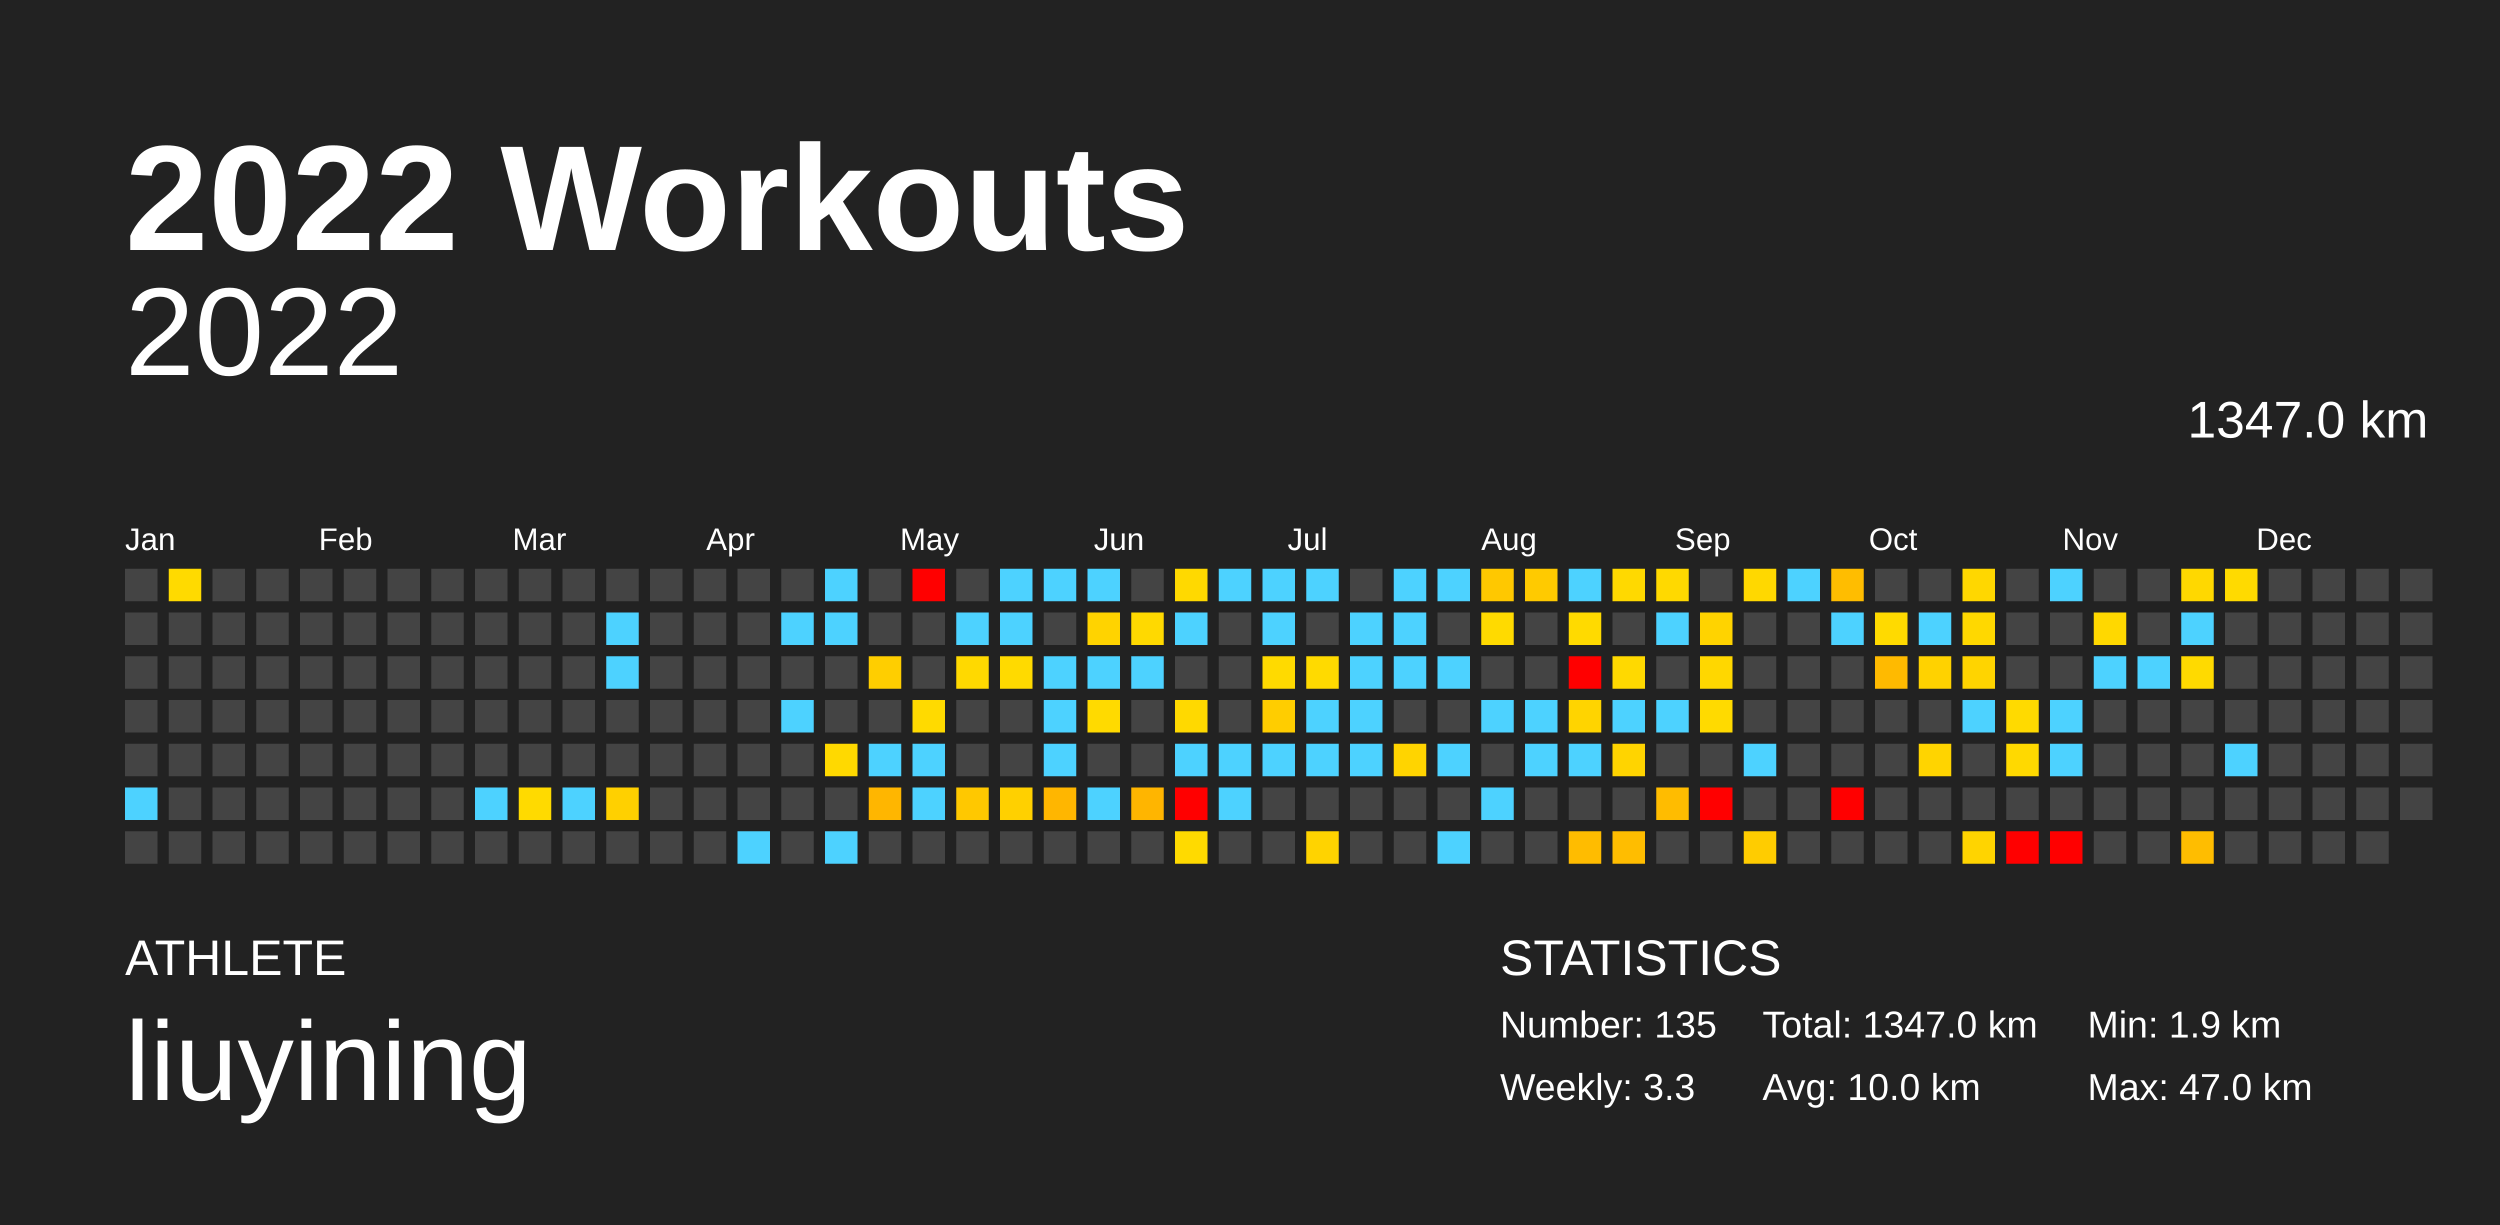
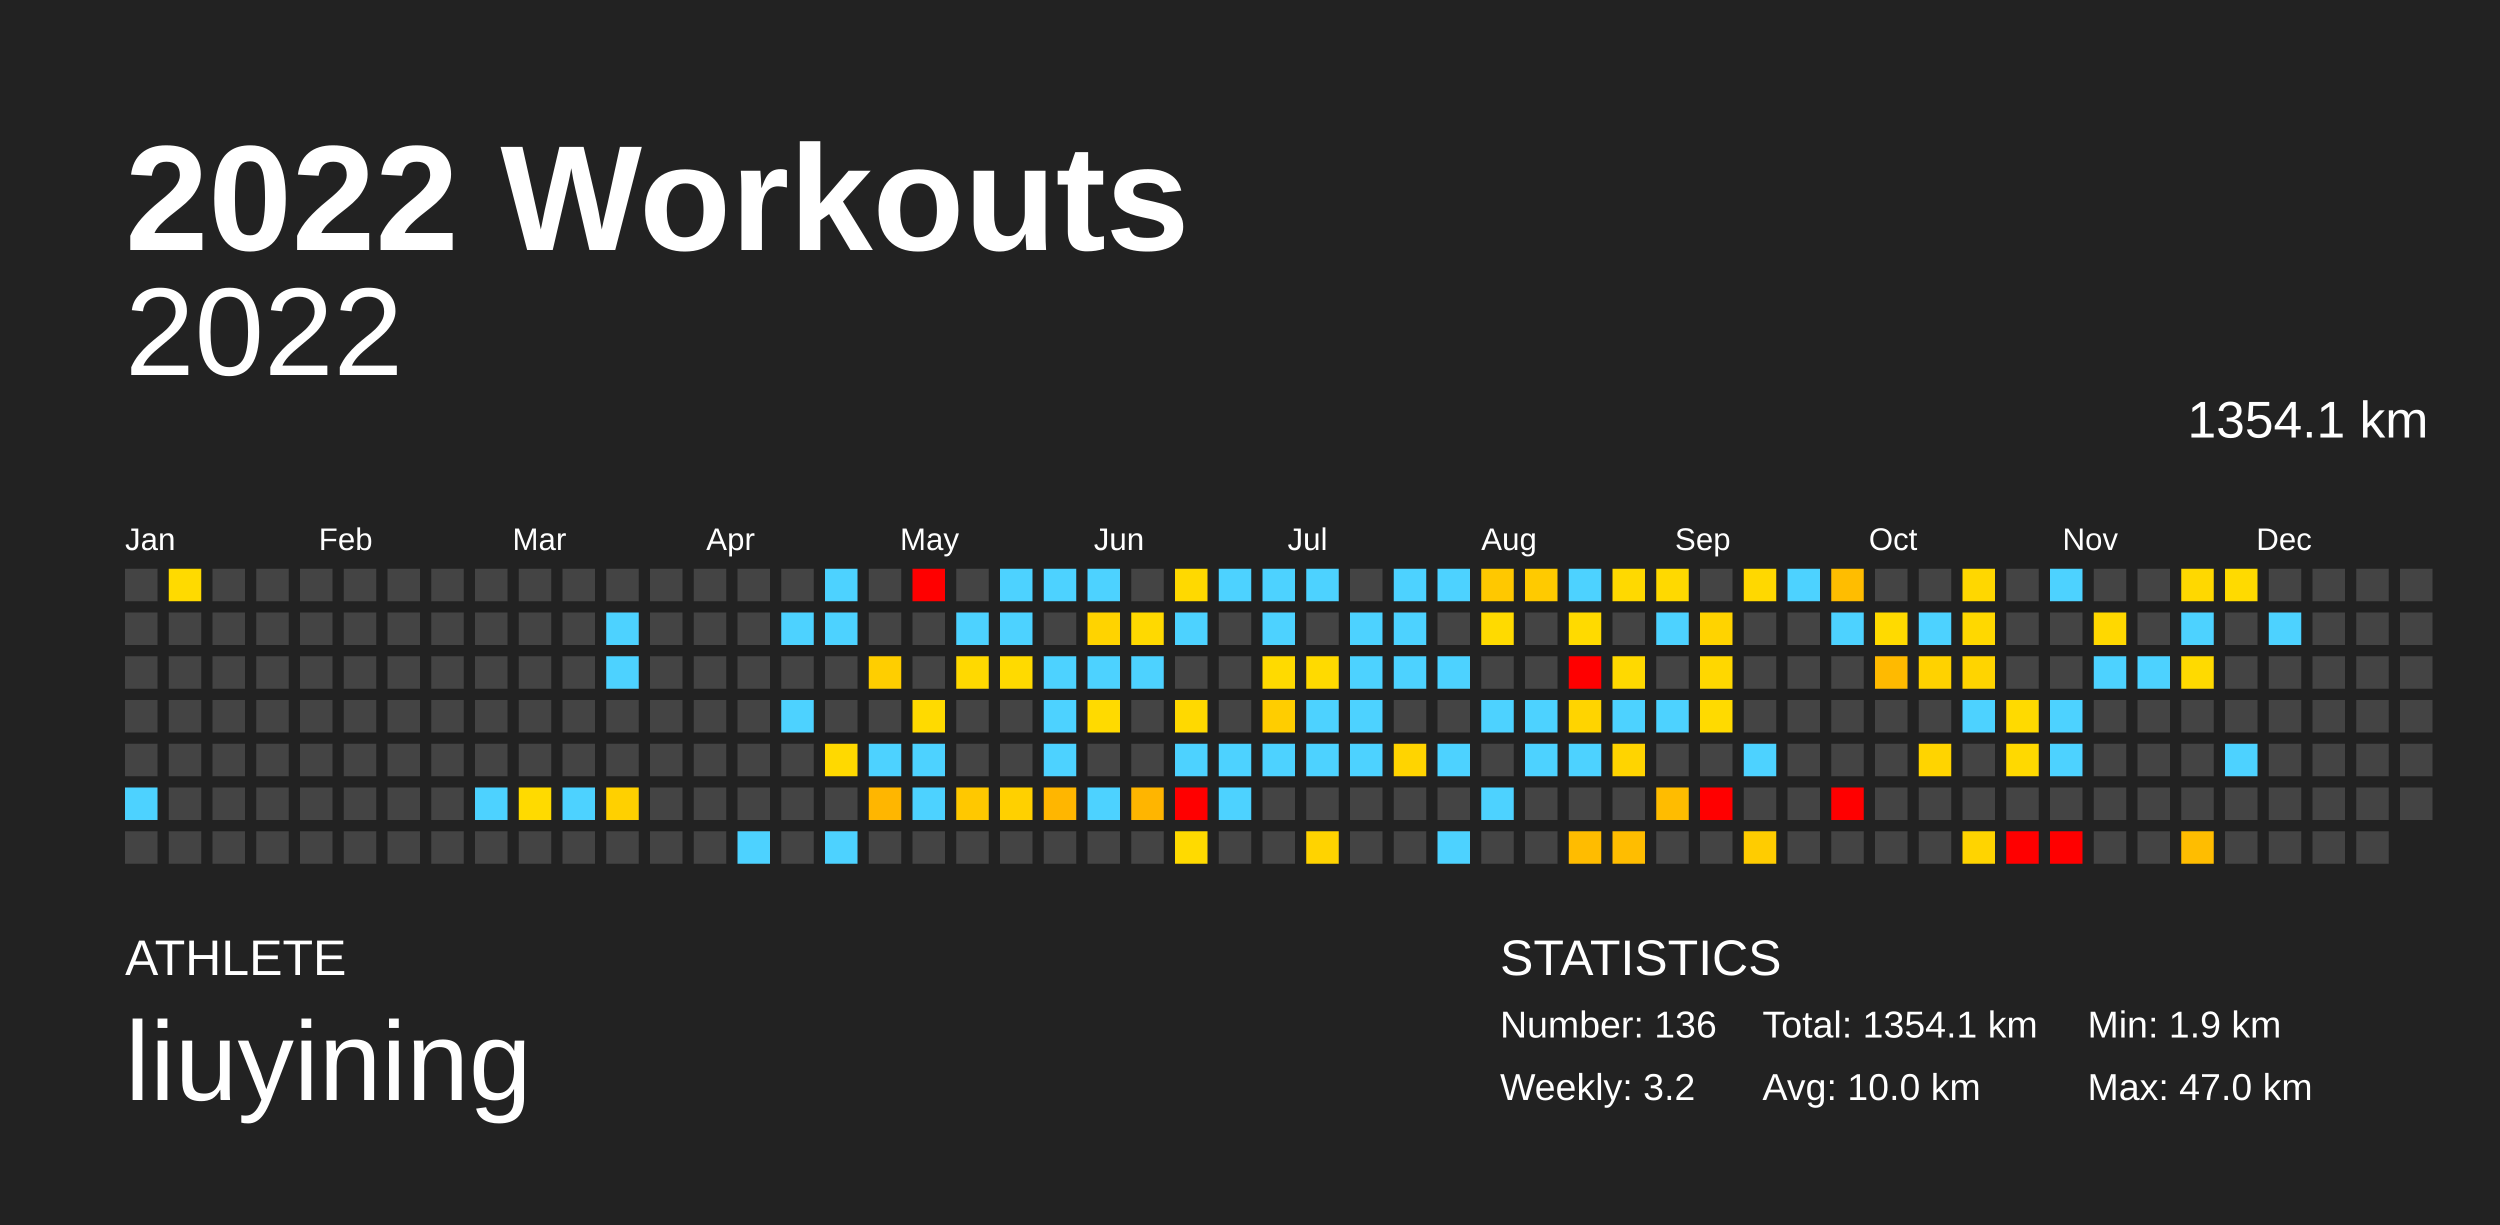
<svg xmlns="http://www.w3.org/2000/svg" baseProfile="full" height="98mm" version="1.1" viewBox="0,0,200,98" width="200mm">
  <defs />
  <rect fill="#222222" height="98" width="200" x="0" y="0" />
  <text fill="#FFFFFF" style="font-size:12px; font-family:Arial; font-weight:bold;" x="10" y="20">2022 Workouts</text>
  <text fill="#FFFFFF" style="font-size:4px; font-family:Arial" x="10" y="78">ATHLETE</text>
  <text fill="#FFFFFF" style="font-size:9px; font-family:Arial" x="10" y="88">liuyining</text>
  <text fill="#FFFFFF" style="font-size:4px; font-family:Arial" x="120" y="78">STATISTICS</text>
-   <text fill="#FFFFFF" style="font-size:3px; font-family:Arial" x="120" y="83">Number: 135</text>
-   <text fill="#FFFFFF" style="font-size:3px; font-family:Arial" x="120" y="88">Weekly: 3.3</text>
-   <text fill="#FFFFFF" style="font-size:3px; font-family:Arial" x="141" y="83">Total: 1347.0 km</text>
+   <text fill="#FFFFFF" style="font-size:3px; font-family:Arial" x="120" y="83">Number: 136</text>
+   <text fill="#FFFFFF" style="font-size:3px; font-family:Arial" x="120" y="88">Weekly: 3.2</text>
+   <text fill="#FFFFFF" style="font-size:3px; font-family:Arial" x="141" y="83">Total: 1354.1 km</text>
  <text fill="#FFFFFF" style="font-size:3px; font-family:Arial" x="141" y="88">Avg: 10.0 km</text>
  <text fill="#FFFFFF" style="font-size:3px; font-family:Arial" x="167" y="83">Min: 1.9 km</text>
  <text fill="#FFFFFF" style="font-size:3px; font-family:Arial" x="167" y="88">Max: 47.0 km</text>
  <text alignment-baseline="hanging" fill="#FFFFFF" style="font-size:10.0px; font-family:Arial;" x="10" y="30">2022</text>
-   <text alignment-baseline="hanging" fill="#FFFFFF" style="font-size:4.125px; font-family:Arial;" x="175" y="35">1347.0 km</text>
+   <text alignment-baseline="hanging" fill="#FFFFFF" style="font-size:4.125px; font-family:Arial;" x="175" y="35">1354.1 km</text>
  <text fill="#FFFFFF" style="font-size:2.5px; font-family:Arial" x="10.0" y="44">Jan</text>
  <text fill="#FFFFFF" style="font-size:2.5px; font-family:Arial" x="25.5" y="44">Feb</text>
  <text fill="#FFFFFF" style="font-size:2.5px; font-family:Arial" x="41.0" y="44">Mar</text>
  <text fill="#FFFFFF" style="font-size:2.5px; font-family:Arial" x="56.5" y="44">Apr</text>
  <text fill="#FFFFFF" style="font-size:2.5px; font-family:Arial" x="72.0" y="44">May</text>
  <text fill="#FFFFFF" style="font-size:2.5px; font-family:Arial" x="87.5" y="44">Jun</text>
  <text fill="#FFFFFF" style="font-size:2.5px; font-family:Arial" x="103.0" y="44">Jul</text>
  <text fill="#FFFFFF" style="font-size:2.5px; font-family:Arial" x="118.5" y="44">Aug</text>
  <text fill="#FFFFFF" style="font-size:2.5px; font-family:Arial" x="134.0" y="44">Sep</text>
  <text fill="#FFFFFF" style="font-size:2.5px; font-family:Arial" x="149.5" y="44">Oct</text>
  <text fill="#FFFFFF" style="font-size:2.5px; font-family:Arial" x="165.0" y="44">Nov</text>
  <text fill="#FFFFFF" style="font-size:2.5px; font-family:Arial" x="180.5" y="44">Dec</text>
  <rect fill="#444444" height="2.6" width="2.6" x="10.0" y="45.5" />
  <rect fill="#444444" height="2.6" width="2.6" x="10.0" y="49.0" />
  <rect fill="#444444" height="2.6" width="2.6" x="10.0" y="52.5" />
  <rect fill="#444444" height="2.6" width="2.6" x="10.0" y="56.0" />
  <rect fill="#444444" height="2.6" width="2.6" x="10.0" y="59.5" />
  <rect fill="#4dd2ff" height="2.6" width="2.6" x="10.0" y="63.0" />
  <rect fill="#444444" height="2.6" width="2.6" x="10.0" y="66.5" />
  <rect fill="#ffda00" height="2.6" width="2.6" x="13.5" y="45.5" />
  <rect fill="#444444" height="2.6" width="2.6" x="13.5" y="49.0" />
  <rect fill="#444444" height="2.6" width="2.6" x="13.5" y="52.5" />
  <rect fill="#444444" height="2.6" width="2.6" x="13.5" y="56.0" />
  <rect fill="#444444" height="2.6" width="2.6" x="13.5" y="59.5" />
  <rect fill="#444444" height="2.6" width="2.6" x="13.5" y="63.0" />
  <rect fill="#444444" height="2.6" width="2.6" x="13.5" y="66.5" />
  <rect fill="#444444" height="2.6" width="2.6" x="17.0" y="45.5" />
  <rect fill="#444444" height="2.6" width="2.6" x="17.0" y="49.0" />
  <rect fill="#444444" height="2.6" width="2.6" x="17.0" y="52.5" />
  <rect fill="#444444" height="2.6" width="2.6" x="17.0" y="56.0" />
  <rect fill="#444444" height="2.6" width="2.6" x="17.0" y="59.5" />
  <rect fill="#444444" height="2.6" width="2.6" x="17.0" y="63.0" />
  <rect fill="#444444" height="2.6" width="2.6" x="17.0" y="66.5" />
  <rect fill="#444444" height="2.6" width="2.6" x="20.5" y="45.5" />
  <rect fill="#444444" height="2.6" width="2.6" x="20.5" y="49.0" />
  <rect fill="#444444" height="2.6" width="2.6" x="20.5" y="52.5" />
  <rect fill="#444444" height="2.6" width="2.6" x="20.5" y="56.0" />
  <rect fill="#444444" height="2.6" width="2.6" x="20.5" y="59.5" />
  <rect fill="#444444" height="2.6" width="2.6" x="20.5" y="63.0" />
  <rect fill="#444444" height="2.6" width="2.6" x="20.5" y="66.5" />
  <rect fill="#444444" height="2.6" width="2.6" x="24.0" y="45.5" />
  <rect fill="#444444" height="2.6" width="2.6" x="24.0" y="49.0" />
  <rect fill="#444444" height="2.6" width="2.6" x="24.0" y="52.5" />
  <rect fill="#444444" height="2.6" width="2.6" x="24.0" y="56.0" />
  <rect fill="#444444" height="2.6" width="2.6" x="24.0" y="59.5" />
  <rect fill="#444444" height="2.6" width="2.6" x="24.0" y="63.0" />
  <rect fill="#444444" height="2.6" width="2.6" x="24.0" y="66.5" />
  <rect fill="#444444" height="2.6" width="2.6" x="27.5" y="45.5" />
  <rect fill="#444444" height="2.6" width="2.6" x="27.5" y="49.0" />
  <rect fill="#444444" height="2.6" width="2.6" x="27.5" y="52.5" />
  <rect fill="#444444" height="2.6" width="2.6" x="27.5" y="56.0" />
  <rect fill="#444444" height="2.6" width="2.6" x="27.5" y="59.5" />
  <rect fill="#444444" height="2.6" width="2.6" x="27.5" y="63.0" />
  <rect fill="#444444" height="2.6" width="2.6" x="27.5" y="66.5" />
  <rect fill="#444444" height="2.6" width="2.6" x="31.0" y="45.5" />
  <rect fill="#444444" height="2.6" width="2.6" x="31.0" y="49.0" />
  <rect fill="#444444" height="2.6" width="2.6" x="31.0" y="52.5" />
  <rect fill="#444444" height="2.6" width="2.6" x="31.0" y="56.0" />
  <rect fill="#444444" height="2.6" width="2.6" x="31.0" y="59.5" />
  <rect fill="#444444" height="2.6" width="2.6" x="31.0" y="63.0" />
  <rect fill="#444444" height="2.6" width="2.6" x="31.0" y="66.5" />
  <rect fill="#444444" height="2.6" width="2.6" x="34.5" y="45.5" />
  <rect fill="#444444" height="2.6" width="2.6" x="34.5" y="49.0" />
  <rect fill="#444444" height="2.6" width="2.6" x="34.5" y="52.5" />
  <rect fill="#444444" height="2.6" width="2.6" x="34.5" y="56.0" />
  <rect fill="#444444" height="2.6" width="2.6" x="34.5" y="59.5" />
  <rect fill="#444444" height="2.6" width="2.6" x="34.5" y="63.0" />
  <rect fill="#444444" height="2.6" width="2.6" x="34.5" y="66.5" />
  <rect fill="#444444" height="2.6" width="2.6" x="38.0" y="45.5" />
  <rect fill="#444444" height="2.6" width="2.6" x="38.0" y="49.0" />
  <rect fill="#444444" height="2.6" width="2.6" x="38.0" y="52.5" />
  <rect fill="#444444" height="2.6" width="2.6" x="38.0" y="56.0" />
  <rect fill="#444444" height="2.6" width="2.6" x="38.0" y="59.5" />
  <rect fill="#4dd2ff" height="2.6" width="2.6" x="38.0" y="63.0" />
  <rect fill="#444444" height="2.6" width="2.6" x="38.0" y="66.5" />
  <rect fill="#444444" height="2.6" width="2.6" x="41.5" y="45.5" />
  <rect fill="#444444" height="2.6" width="2.6" x="41.5" y="49.0" />
  <rect fill="#444444" height="2.6" width="2.6" x="41.5" y="52.5" />
  <rect fill="#444444" height="2.6" width="2.6" x="41.5" y="56.0" />
  <rect fill="#444444" height="2.6" width="2.6" x="41.5" y="59.5" />
  <rect fill="#ffda00" height="2.6" width="2.6" x="41.5" y="63.0" />
  <rect fill="#444444" height="2.6" width="2.6" x="41.5" y="66.5" />
  <rect fill="#444444" height="2.6" width="2.6" x="45.0" y="45.5" />
  <rect fill="#444444" height="2.6" width="2.6" x="45.0" y="49.0" />
  <rect fill="#444444" height="2.6" width="2.6" x="45.0" y="52.5" />
  <rect fill="#444444" height="2.6" width="2.6" x="45.0" y="56.0" />
  <rect fill="#444444" height="2.6" width="2.6" x="45.0" y="59.5" />
  <rect fill="#4dd2ff" height="2.6" width="2.6" x="45.0" y="63.0" />
  <rect fill="#444444" height="2.6" width="2.6" x="45.0" y="66.5" />
  <rect fill="#444444" height="2.6" width="2.6" x="48.5" y="45.5" />
  <rect fill="#4dd2ff" height="2.6" width="2.6" x="48.5" y="49.0" />
  <rect fill="#4dd2ff" height="2.6" width="2.6" x="48.5" y="52.5" />
  <rect fill="#444444" height="2.6" width="2.6" x="48.5" y="56.0" />
  <rect fill="#444444" height="2.6" width="2.6" x="48.5" y="59.5" />
  <rect fill="#ffd000" height="2.6" width="2.6" x="48.5" y="63.0" />
  <rect fill="#444444" height="2.6" width="2.6" x="48.5" y="66.5" />
  <rect fill="#444444" height="2.6" width="2.6" x="52.0" y="45.5" />
  <rect fill="#444444" height="2.6" width="2.6" x="52.0" y="49.0" />
  <rect fill="#444444" height="2.6" width="2.6" x="52.0" y="52.5" />
  <rect fill="#444444" height="2.6" width="2.6" x="52.0" y="56.0" />
  <rect fill="#444444" height="2.6" width="2.6" x="52.0" y="59.5" />
  <rect fill="#444444" height="2.6" width="2.6" x="52.0" y="63.0" />
  <rect fill="#444444" height="2.6" width="2.6" x="52.0" y="66.5" />
  <rect fill="#444444" height="2.6" width="2.6" x="55.5" y="45.5" />
  <rect fill="#444444" height="2.6" width="2.6" x="55.5" y="49.0" />
  <rect fill="#444444" height="2.6" width="2.6" x="55.5" y="52.5" />
  <rect fill="#444444" height="2.6" width="2.6" x="55.5" y="56.0" />
  <rect fill="#444444" height="2.6" width="2.6" x="55.5" y="59.5" />
  <rect fill="#444444" height="2.6" width="2.6" x="55.5" y="63.0" />
  <rect fill="#444444" height="2.6" width="2.6" x="55.5" y="66.5" />
  <rect fill="#444444" height="2.6" width="2.6" x="59.0" y="45.5" />
  <rect fill="#444444" height="2.6" width="2.6" x="59.0" y="49.0" />
  <rect fill="#444444" height="2.6" width="2.6" x="59.0" y="52.5" />
  <rect fill="#444444" height="2.6" width="2.6" x="59.0" y="56.0" />
  <rect fill="#444444" height="2.6" width="2.6" x="59.0" y="59.5" />
  <rect fill="#444444" height="2.6" width="2.6" x="59.0" y="63.0" />
  <rect fill="#4dd2ff" height="2.6" width="2.6" x="59.0" y="66.5" />
  <rect fill="#444444" height="2.6" width="2.6" x="62.5" y="45.5" />
  <rect fill="#4dd2ff" height="2.6" width="2.6" x="62.5" y="49.0" />
  <rect fill="#444444" height="2.6" width="2.6" x="62.5" y="52.5" />
  <rect fill="#4dd2ff" height="2.6" width="2.6" x="62.5" y="56.0" />
  <rect fill="#444444" height="2.6" width="2.6" x="62.5" y="59.5" />
  <rect fill="#444444" height="2.6" width="2.6" x="62.5" y="63.0" />
  <rect fill="#444444" height="2.6" width="2.6" x="62.5" y="66.5" />
  <rect fill="#4dd2ff" height="2.6" width="2.6" x="66.0" y="45.5" />
  <rect fill="#4dd2ff" height="2.6" width="2.6" x="66.0" y="49.0" />
  <rect fill="#444444" height="2.6" width="2.6" x="66.0" y="52.5" />
  <rect fill="#444444" height="2.6" width="2.6" x="66.0" y="56.0" />
  <rect fill="#ffd900" height="2.6" width="2.6" x="66.0" y="59.5" />
  <rect fill="#444444" height="2.6" width="2.6" x="66.0" y="63.0" />
  <rect fill="#4dd2ff" height="2.6" width="2.6" x="66.0" y="66.5" />
  <rect fill="#444444" height="2.6" width="2.6" x="69.5" y="45.5" />
  <rect fill="#444444" height="2.6" width="2.6" x="69.5" y="49.0" />
  <rect fill="#ffce00" height="2.6" width="2.6" x="69.5" y="52.5" />
  <rect fill="#444444" height="2.6" width="2.6" x="69.5" y="56.0" />
  <rect fill="#4dd2ff" height="2.6" width="2.6" x="69.5" y="59.5" />
  <rect fill="#ffb600" height="2.6" width="2.6" x="69.5" y="63.0" />
  <rect fill="#444444" height="2.6" width="2.6" x="69.5" y="66.5" />
  <rect fill="red" height="2.6" width="2.6" x="73.0" y="45.5" />
  <rect fill="#444444" height="2.6" width="2.6" x="73.0" y="49.0" />
  <rect fill="#444444" height="2.6" width="2.6" x="73.0" y="52.5" />
  <rect fill="#ffda00" height="2.6" width="2.6" x="73.0" y="56.0" />
  <rect fill="#4dd2ff" height="2.6" width="2.6" x="73.0" y="59.5" />
  <rect fill="#4dd2ff" height="2.6" width="2.6" x="73.0" y="63.0" />
  <rect fill="#444444" height="2.6" width="2.6" x="73.0" y="66.5" />
  <rect fill="#444444" height="2.6" width="2.6" x="76.5" y="45.5" />
  <rect fill="#4dd2ff" height="2.6" width="2.6" x="76.5" y="49.0" />
  <rect fill="#ffd900" height="2.6" width="2.6" x="76.5" y="52.5" />
  <rect fill="#444444" height="2.6" width="2.6" x="76.5" y="56.0" />
  <rect fill="#444444" height="2.6" width="2.6" x="76.5" y="59.5" />
  <rect fill="#ffc800" height="2.6" width="2.6" x="76.5" y="63.0" />
  <rect fill="#444444" height="2.6" width="2.6" x="76.5" y="66.5" />
  <rect fill="#4dd2ff" height="2.6" width="2.6" x="80.0" y="45.5" />
  <rect fill="#4dd2ff" height="2.6" width="2.6" x="80.0" y="49.0" />
  <rect fill="#ffda00" height="2.6" width="2.6" x="80.0" y="52.5" />
  <rect fill="#444444" height="2.6" width="2.6" x="80.0" y="56.0" />
  <rect fill="#444444" height="2.6" width="2.6" x="80.0" y="59.5" />
  <rect fill="#ffd000" height="2.6" width="2.6" x="80.0" y="63.0" />
  <rect fill="#444444" height="2.6" width="2.6" x="80.0" y="66.5" />
  <rect fill="#4dd2ff" height="2.6" width="2.6" x="83.5" y="45.5" />
  <rect fill="#444444" height="2.6" width="2.6" x="83.5" y="49.0" />
  <rect fill="#4dd2ff" height="2.6" width="2.6" x="83.5" y="52.5" />
  <rect fill="#4dd2ff" height="2.6" width="2.6" x="83.5" y="56.0" />
  <rect fill="#4dd2ff" height="2.6" width="2.6" x="83.5" y="59.5" />
  <rect fill="#ffb600" height="2.6" width="2.6" x="83.5" y="63.0" />
  <rect fill="#444444" height="2.6" width="2.6" x="83.5" y="66.5" />
  <rect fill="#4dd2ff" height="2.6" width="2.6" x="87.0" y="45.5" />
  <rect fill="#ffd300" height="2.6" width="2.6" x="87.0" y="49.0" />
  <rect fill="#4dd2ff" height="2.6" width="2.6" x="87.0" y="52.5" />
  <rect fill="#ffda00" height="2.6" width="2.6" x="87.0" y="56.0" />
  <rect fill="#444444" height="2.6" width="2.6" x="87.0" y="59.5" />
  <rect fill="#4dd2ff" height="2.6" width="2.6" x="87.0" y="63.0" />
  <rect fill="#444444" height="2.6" width="2.6" x="87.0" y="66.5" />
  <rect fill="#444444" height="2.6" width="2.6" x="90.5" y="45.5" />
  <rect fill="#ffd900" height="2.6" width="2.6" x="90.5" y="49.0" />
  <rect fill="#4dd2ff" height="2.6" width="2.6" x="90.5" y="52.5" />
  <rect fill="#444444" height="2.6" width="2.6" x="90.5" y="56.0" />
  <rect fill="#444444" height="2.6" width="2.6" x="90.5" y="59.5" />
  <rect fill="#ffb500" height="2.6" width="2.6" x="90.5" y="63.0" />
  <rect fill="#444444" height="2.6" width="2.6" x="90.5" y="66.5" />
  <rect fill="#ffd900" height="2.6" width="2.6" x="94.0" y="45.5" />
  <rect fill="#4dd2ff" height="2.6" width="2.6" x="94.0" y="49.0" />
  <rect fill="#444444" height="2.6" width="2.6" x="94.0" y="52.5" />
  <rect fill="#ffd900" height="2.6" width="2.6" x="94.0" y="56.0" />
  <rect fill="#4dd2ff" height="2.6" width="2.6" x="94.0" y="59.5" />
  <rect fill="red" height="2.6" width="2.6" x="94.0" y="63.0" />
  <rect fill="#ffda00" height="2.6" width="2.6" x="94.0" y="66.5" />
  <rect fill="#4dd2ff" height="2.6" width="2.6" x="97.5" y="45.5" />
  <rect fill="#444444" height="2.6" width="2.6" x="97.5" y="49.0" />
  <rect fill="#444444" height="2.6" width="2.6" x="97.5" y="52.5" />
  <rect fill="#444444" height="2.6" width="2.6" x="97.5" y="56.0" />
  <rect fill="#4dd2ff" height="2.6" width="2.6" x="97.5" y="59.5" />
  <rect fill="#4dd2ff" height="2.6" width="2.6" x="97.5" y="63.0" />
  <rect fill="#444444" height="2.6" width="2.6" x="97.5" y="66.5" />
  <rect fill="#4dd2ff" height="2.6" width="2.6" x="101.0" y="45.5" />
  <rect fill="#4dd2ff" height="2.6" width="2.6" x="101.0" y="49.0" />
  <rect fill="#ffda00" height="2.6" width="2.6" x="101.0" y="52.5" />
  <rect fill="#ffcd00" height="2.6" width="2.6" x="101.0" y="56.0" />
  <rect fill="#4dd2ff" height="2.6" width="2.6" x="101.0" y="59.5" />
  <rect fill="#444444" height="2.6" width="2.6" x="101.0" y="63.0" />
  <rect fill="#444444" height="2.6" width="2.6" x="101.0" y="66.5" />
  <rect fill="#4dd2ff" height="2.6" width="2.6" x="104.5" y="45.5" />
  <rect fill="#444444" height="2.6" width="2.6" x="104.5" y="49.0" />
  <rect fill="#ffda00" height="2.6" width="2.6" x="104.5" y="52.5" />
  <rect fill="#4dd2ff" height="2.6" width="2.6" x="104.5" y="56.0" />
  <rect fill="#4dd2ff" height="2.6" width="2.6" x="104.5" y="59.5" />
  <rect fill="#444444" height="2.6" width="2.6" x="104.5" y="63.0" />
  <rect fill="#ffd300" height="2.6" width="2.6" x="104.5" y="66.5" />
  <rect fill="#444444" height="2.6" width="2.6" x="108.0" y="45.5" />
  <rect fill="#4dd2ff" height="2.6" width="2.6" x="108.0" y="49.0" />
  <rect fill="#4dd2ff" height="2.6" width="2.6" x="108.0" y="52.5" />
  <rect fill="#4dd2ff" height="2.6" width="2.6" x="108.0" y="56.0" />
  <rect fill="#4dd2ff" height="2.6" width="2.6" x="108.0" y="59.5" />
  <rect fill="#444444" height="2.6" width="2.6" x="108.0" y="63.0" />
  <rect fill="#444444" height="2.6" width="2.6" x="108.0" y="66.5" />
  <rect fill="#4dd2ff" height="2.6" width="2.6" x="111.5" y="45.5" />
  <rect fill="#4dd2ff" height="2.6" width="2.6" x="111.5" y="49.0" />
  <rect fill="#4dd2ff" height="2.6" width="2.6" x="111.5" y="52.5" />
  <rect fill="#444444" height="2.6" width="2.6" x="111.5" y="56.0" />
  <rect fill="#ffd400" height="2.6" width="2.6" x="111.5" y="59.5" />
  <rect fill="#444444" height="2.6" width="2.6" x="111.5" y="63.0" />
  <rect fill="#444444" height="2.6" width="2.6" x="111.5" y="66.5" />
  <rect fill="#4dd2ff" height="2.6" width="2.6" x="115.0" y="45.5" />
  <rect fill="#444444" height="2.6" width="2.6" x="115.0" y="49.0" />
  <rect fill="#4dd2ff" height="2.6" width="2.6" x="115.0" y="52.5" />
  <rect fill="#444444" height="2.6" width="2.6" x="115.0" y="56.0" />
  <rect fill="#4dd2ff" height="2.6" width="2.6" x="115.0" y="59.5" />
  <rect fill="#444444" height="2.6" width="2.6" x="115.0" y="63.0" />
  <rect fill="#4dd2ff" height="2.6" width="2.6" x="115.0" y="66.5" />
  <rect fill="#ffc800" height="2.6" width="2.6" x="118.5" y="45.5" />
  <rect fill="#ffda00" height="2.6" width="2.6" x="118.5" y="49.0" />
  <rect fill="#444444" height="2.6" width="2.6" x="118.5" y="52.5" />
  <rect fill="#4dd2ff" height="2.6" width="2.6" x="118.5" y="56.0" />
  <rect fill="#444444" height="2.6" width="2.6" x="118.5" y="59.5" />
  <rect fill="#4dd2ff" height="2.6" width="2.6" x="118.5" y="63.0" />
  <rect fill="#444444" height="2.6" width="2.6" x="118.5" y="66.5" />
  <rect fill="#ffca00" height="2.6" width="2.6" x="122.0" y="45.5" />
  <rect fill="#444444" height="2.6" width="2.6" x="122.0" y="49.0" />
  <rect fill="#444444" height="2.6" width="2.6" x="122.0" y="52.5" />
  <rect fill="#4dd2ff" height="2.6" width="2.6" x="122.0" y="56.0" />
  <rect fill="#4dd2ff" height="2.6" width="2.6" x="122.0" y="59.5" />
  <rect fill="#444444" height="2.6" width="2.6" x="122.0" y="63.0" />
  <rect fill="#444444" height="2.6" width="2.6" x="122.0" y="66.5" />
  <rect fill="#4dd2ff" height="2.6" width="2.6" x="125.5" y="45.5" />
  <rect fill="#ffda00" height="2.6" width="2.6" x="125.5" y="49.0" />
  <rect fill="red" height="2.6" width="2.6" x="125.5" y="52.5" />
  <rect fill="#ffd400" height="2.6" width="2.6" x="125.5" y="56.0" />
  <rect fill="#4dd2ff" height="2.6" width="2.6" x="125.5" y="59.5" />
  <rect fill="#444444" height="2.6" width="2.6" x="125.5" y="63.0" />
  <rect fill="#ffbc00" height="2.6" width="2.6" x="125.5" y="66.5" />
  <rect fill="#ffd900" height="2.6" width="2.6" x="129.0" y="45.5" />
  <rect fill="#444444" height="2.6" width="2.6" x="129.0" y="49.0" />
  <rect fill="#ffd900" height="2.6" width="2.6" x="129.0" y="52.5" />
  <rect fill="#4dd2ff" height="2.6" width="2.6" x="129.0" y="56.0" />
  <rect fill="#ffd400" height="2.6" width="2.6" x="129.0" y="59.5" />
  <rect fill="#444444" height="2.6" width="2.6" x="129.0" y="63.0" />
  <rect fill="#ffbd00" height="2.6" width="2.6" x="129.0" y="66.5" />
  <rect fill="#ffd900" height="2.6" width="2.6" x="132.5" y="45.5" />
  <rect fill="#4dd2ff" height="2.6" width="2.6" x="132.5" y="49.0" />
  <rect fill="#444444" height="2.6" width="2.6" x="132.5" y="52.5" />
  <rect fill="#4dd2ff" height="2.6" width="2.6" x="132.5" y="56.0" />
  <rect fill="#444444" height="2.6" width="2.6" x="132.5" y="59.5" />
  <rect fill="#ffbc00" height="2.6" width="2.6" x="132.5" y="63.0" />
  <rect fill="#444444" height="2.6" width="2.6" x="132.5" y="66.5" />
  <rect fill="#444444" height="2.6" width="2.6" x="136.0" y="45.5" />
  <rect fill="#ffd300" height="2.6" width="2.6" x="136.0" y="49.0" />
  <rect fill="#ffd700" height="2.6" width="2.6" x="136.0" y="52.5" />
  <rect fill="#ffda00" height="2.6" width="2.6" x="136.0" y="56.0" />
  <rect fill="#444444" height="2.6" width="2.6" x="136.0" y="59.5" />
  <rect fill="red" height="2.6" width="2.6" x="136.0" y="63.0" />
  <rect fill="#444444" height="2.6" width="2.6" x="136.0" y="66.5" />
  <rect fill="#ffd800" height="2.6" width="2.6" x="139.5" y="45.5" />
  <rect fill="#444444" height="2.6" width="2.6" x="139.5" y="49.0" />
  <rect fill="#444444" height="2.6" width="2.6" x="139.5" y="52.5" />
  <rect fill="#444444" height="2.6" width="2.6" x="139.5" y="56.0" />
  <rect fill="#4dd2ff" height="2.6" width="2.6" x="139.5" y="59.5" />
  <rect fill="#444444" height="2.6" width="2.6" x="139.5" y="63.0" />
  <rect fill="#ffcc00" height="2.6" width="2.6" x="139.5" y="66.5" />
  <rect fill="#4dd2ff" height="2.6" width="2.6" x="143.0" y="45.5" />
  <rect fill="#444444" height="2.6" width="2.6" x="143.0" y="49.0" />
  <rect fill="#444444" height="2.6" width="2.6" x="143.0" y="52.5" />
  <rect fill="#444444" height="2.6" width="2.6" x="143.0" y="56.0" />
  <rect fill="#444444" height="2.6" width="2.6" x="143.0" y="59.5" />
  <rect fill="#444444" height="2.6" width="2.6" x="143.0" y="63.0" />
  <rect fill="#444444" height="2.6" width="2.6" x="143.0" y="66.5" />
  <rect fill="#ffbd00" height="2.6" width="2.6" x="146.5" y="45.5" />
  <rect fill="#4dd2ff" height="2.6" width="2.6" x="146.5" y="49.0" />
  <rect fill="#444444" height="2.6" width="2.6" x="146.5" y="52.5" />
  <rect fill="#444444" height="2.6" width="2.6" x="146.5" y="56.0" />
  <rect fill="#444444" height="2.6" width="2.6" x="146.5" y="59.5" />
  <rect fill="red" height="2.6" width="2.6" x="146.5" y="63.0" />
  <rect fill="#444444" height="2.6" width="2.6" x="146.5" y="66.5" />
  <rect fill="#444444" height="2.6" width="2.6" x="150.0" y="45.5" />
  <rect fill="#ffda00" height="2.6" width="2.6" x="150.0" y="49.0" />
  <rect fill="#ffba00" height="2.6" width="2.6" x="150.0" y="52.5" />
  <rect fill="#444444" height="2.6" width="2.6" x="150.0" y="56.0" />
  <rect fill="#444444" height="2.6" width="2.6" x="150.0" y="59.5" />
  <rect fill="#444444" height="2.6" width="2.6" x="150.0" y="63.0" />
  <rect fill="#444444" height="2.6" width="2.6" x="150.0" y="66.5" />
  <rect fill="#444444" height="2.6" width="2.6" x="153.5" y="45.5" />
  <rect fill="#4dd2ff" height="2.6" width="2.6" x="153.5" y="49.0" />
  <rect fill="#ffd200" height="2.6" width="2.6" x="153.5" y="52.5" />
  <rect fill="#444444" height="2.6" width="2.6" x="153.5" y="56.0" />
  <rect fill="#ffd400" height="2.6" width="2.6" x="153.5" y="59.5" />
  <rect fill="#444444" height="2.6" width="2.6" x="153.5" y="63.0" />
  <rect fill="#444444" height="2.6" width="2.6" x="153.5" y="66.5" />
  <rect fill="#ffd700" height="2.6" width="2.6" x="157.0" y="45.5" />
  <rect fill="#ffd800" height="2.6" width="2.6" x="157.0" y="49.0" />
  <rect fill="#ffd400" height="2.6" width="2.6" x="157.0" y="52.5" />
  <rect fill="#4dd2ff" height="2.6" width="2.6" x="157.0" y="56.0" />
  <rect fill="#444444" height="2.6" width="2.6" x="157.0" y="59.5" />
  <rect fill="#444444" height="2.6" width="2.6" x="157.0" y="63.0" />
  <rect fill="#ffd400" height="2.6" width="2.6" x="157.0" y="66.5" />
  <rect fill="#444444" height="2.6" width="2.6" x="160.5" y="45.5" />
  <rect fill="#444444" height="2.6" width="2.6" x="160.5" y="49.0" />
  <rect fill="#444444" height="2.6" width="2.6" x="160.5" y="52.5" />
  <rect fill="#ffda00" height="2.6" width="2.6" x="160.5" y="56.0" />
  <rect fill="#ffd900" height="2.6" width="2.6" x="160.5" y="59.5" />
  <rect fill="#444444" height="2.6" width="2.6" x="160.5" y="63.0" />
  <rect fill="red" height="2.6" width="2.6" x="160.5" y="66.5" />
  <rect fill="#4dd2ff" height="2.6" width="2.6" x="164.0" y="45.5" />
  <rect fill="#444444" height="2.6" width="2.6" x="164.0" y="49.0" />
  <rect fill="#444444" height="2.6" width="2.6" x="164.0" y="52.5" />
  <rect fill="#4dd2ff" height="2.6" width="2.6" x="164.0" y="56.0" />
  <rect fill="#4dd2ff" height="2.6" width="2.6" x="164.0" y="59.5" />
  <rect fill="#444444" height="2.6" width="2.6" x="164.0" y="63.0" />
  <rect fill="red" height="2.6" width="2.6" x="164.0" y="66.5" />
  <rect fill="#444444" height="2.6" width="2.6" x="167.5" y="45.5" />
  <rect fill="#ffd800" height="2.6" width="2.6" x="167.5" y="49.0" />
  <rect fill="#4dd2ff" height="2.6" width="2.6" x="167.5" y="52.5" />
  <rect fill="#444444" height="2.6" width="2.6" x="167.5" y="56.0" />
  <rect fill="#444444" height="2.6" width="2.6" x="167.5" y="59.5" />
  <rect fill="#444444" height="2.6" width="2.6" x="167.5" y="63.0" />
  <rect fill="#444444" height="2.6" width="2.6" x="167.5" y="66.5" />
  <rect fill="#444444" height="2.6" width="2.6" x="171.0" y="45.5" />
  <rect fill="#444444" height="2.6" width="2.6" x="171.0" y="49.0" />
  <rect fill="#4dd2ff" height="2.6" width="2.6" x="171.0" y="52.5" />
  <rect fill="#444444" height="2.6" width="2.6" x="171.0" y="56.0" />
  <rect fill="#444444" height="2.6" width="2.6" x="171.0" y="59.5" />
  <rect fill="#444444" height="2.6" width="2.6" x="171.0" y="63.0" />
  <rect fill="#444444" height="2.6" width="2.6" x="171.0" y="66.5" />
  <rect fill="#ffd800" height="2.6" width="2.6" x="174.5" y="45.5" />
  <rect fill="#4dd2ff" height="2.6" width="2.6" x="174.5" y="49.0" />
  <rect fill="#ffda00" height="2.6" width="2.6" x="174.5" y="52.5" />
  <rect fill="#444444" height="2.6" width="2.6" x="174.5" y="56.0" />
  <rect fill="#444444" height="2.6" width="2.6" x="174.5" y="59.5" />
  <rect fill="#444444" height="2.6" width="2.6" x="174.5" y="63.0" />
  <rect fill="#ffbd00" height="2.6" width="2.6" x="174.5" y="66.5" />
  <rect fill="#ffda00" height="2.6" width="2.6" x="178.0" y="45.5" />
  <rect fill="#444444" height="2.6" width="2.6" x="178.0" y="49.0" />
  <rect fill="#444444" height="2.6" width="2.6" x="178.0" y="52.5" />
  <rect fill="#444444" height="2.6" width="2.6" x="178.0" y="56.0" />
  <rect fill="#4dd2ff" height="2.6" width="2.6" x="178.0" y="59.5" />
  <rect fill="#444444" height="2.6" width="2.6" x="178.0" y="63.0" />
  <rect fill="#444444" height="2.6" width="2.6" x="178.0" y="66.5" />
  <rect fill="#444444" height="2.6" width="2.6" x="181.5" y="45.5" />
-   <rect fill="#444444" height="2.6" width="2.6" x="181.5" y="49.0" />
+   <rect fill="#4dd2ff" height="2.6" width="2.6" x="181.5" y="49.0" />
  <rect fill="#444444" height="2.6" width="2.6" x="181.5" y="52.5" />
  <rect fill="#444444" height="2.6" width="2.6" x="181.5" y="56.0" />
  <rect fill="#444444" height="2.6" width="2.6" x="181.5" y="59.5" />
  <rect fill="#444444" height="2.6" width="2.6" x="181.5" y="63.0" />
  <rect fill="#444444" height="2.6" width="2.6" x="181.5" y="66.5" />
  <rect fill="#444444" height="2.6" width="2.6" x="185.0" y="45.5" />
  <rect fill="#444444" height="2.6" width="2.6" x="185.0" y="49.0" />
  <rect fill="#444444" height="2.6" width="2.6" x="185.0" y="52.5" />
  <rect fill="#444444" height="2.6" width="2.6" x="185.0" y="56.0" />
  <rect fill="#444444" height="2.6" width="2.6" x="185.0" y="59.5" />
  <rect fill="#444444" height="2.6" width="2.6" x="185.0" y="63.0" />
  <rect fill="#444444" height="2.6" width="2.6" x="185.0" y="66.5" />
  <rect fill="#444444" height="2.6" width="2.6" x="188.5" y="45.5" />
  <rect fill="#444444" height="2.6" width="2.6" x="188.5" y="49.0" />
  <rect fill="#444444" height="2.6" width="2.6" x="188.5" y="52.5" />
  <rect fill="#444444" height="2.6" width="2.6" x="188.5" y="56.0" />
  <rect fill="#444444" height="2.6" width="2.6" x="188.5" y="59.5" />
  <rect fill="#444444" height="2.6" width="2.6" x="188.5" y="63.0" />
  <rect fill="#444444" height="2.6" width="2.6" x="188.5" y="66.5" />
  <rect fill="#444444" height="2.6" width="2.6" x="192.0" y="45.5" />
  <rect fill="#444444" height="2.6" width="2.6" x="192.0" y="49.0" />
  <rect fill="#444444" height="2.6" width="2.6" x="192.0" y="52.5" />
  <rect fill="#444444" height="2.6" width="2.6" x="192.0" y="56.0" />
  <rect fill="#444444" height="2.6" width="2.6" x="192.0" y="59.5" />
  <rect fill="#444444" height="2.6" width="2.6" x="192.0" y="63.0" />
</svg>
